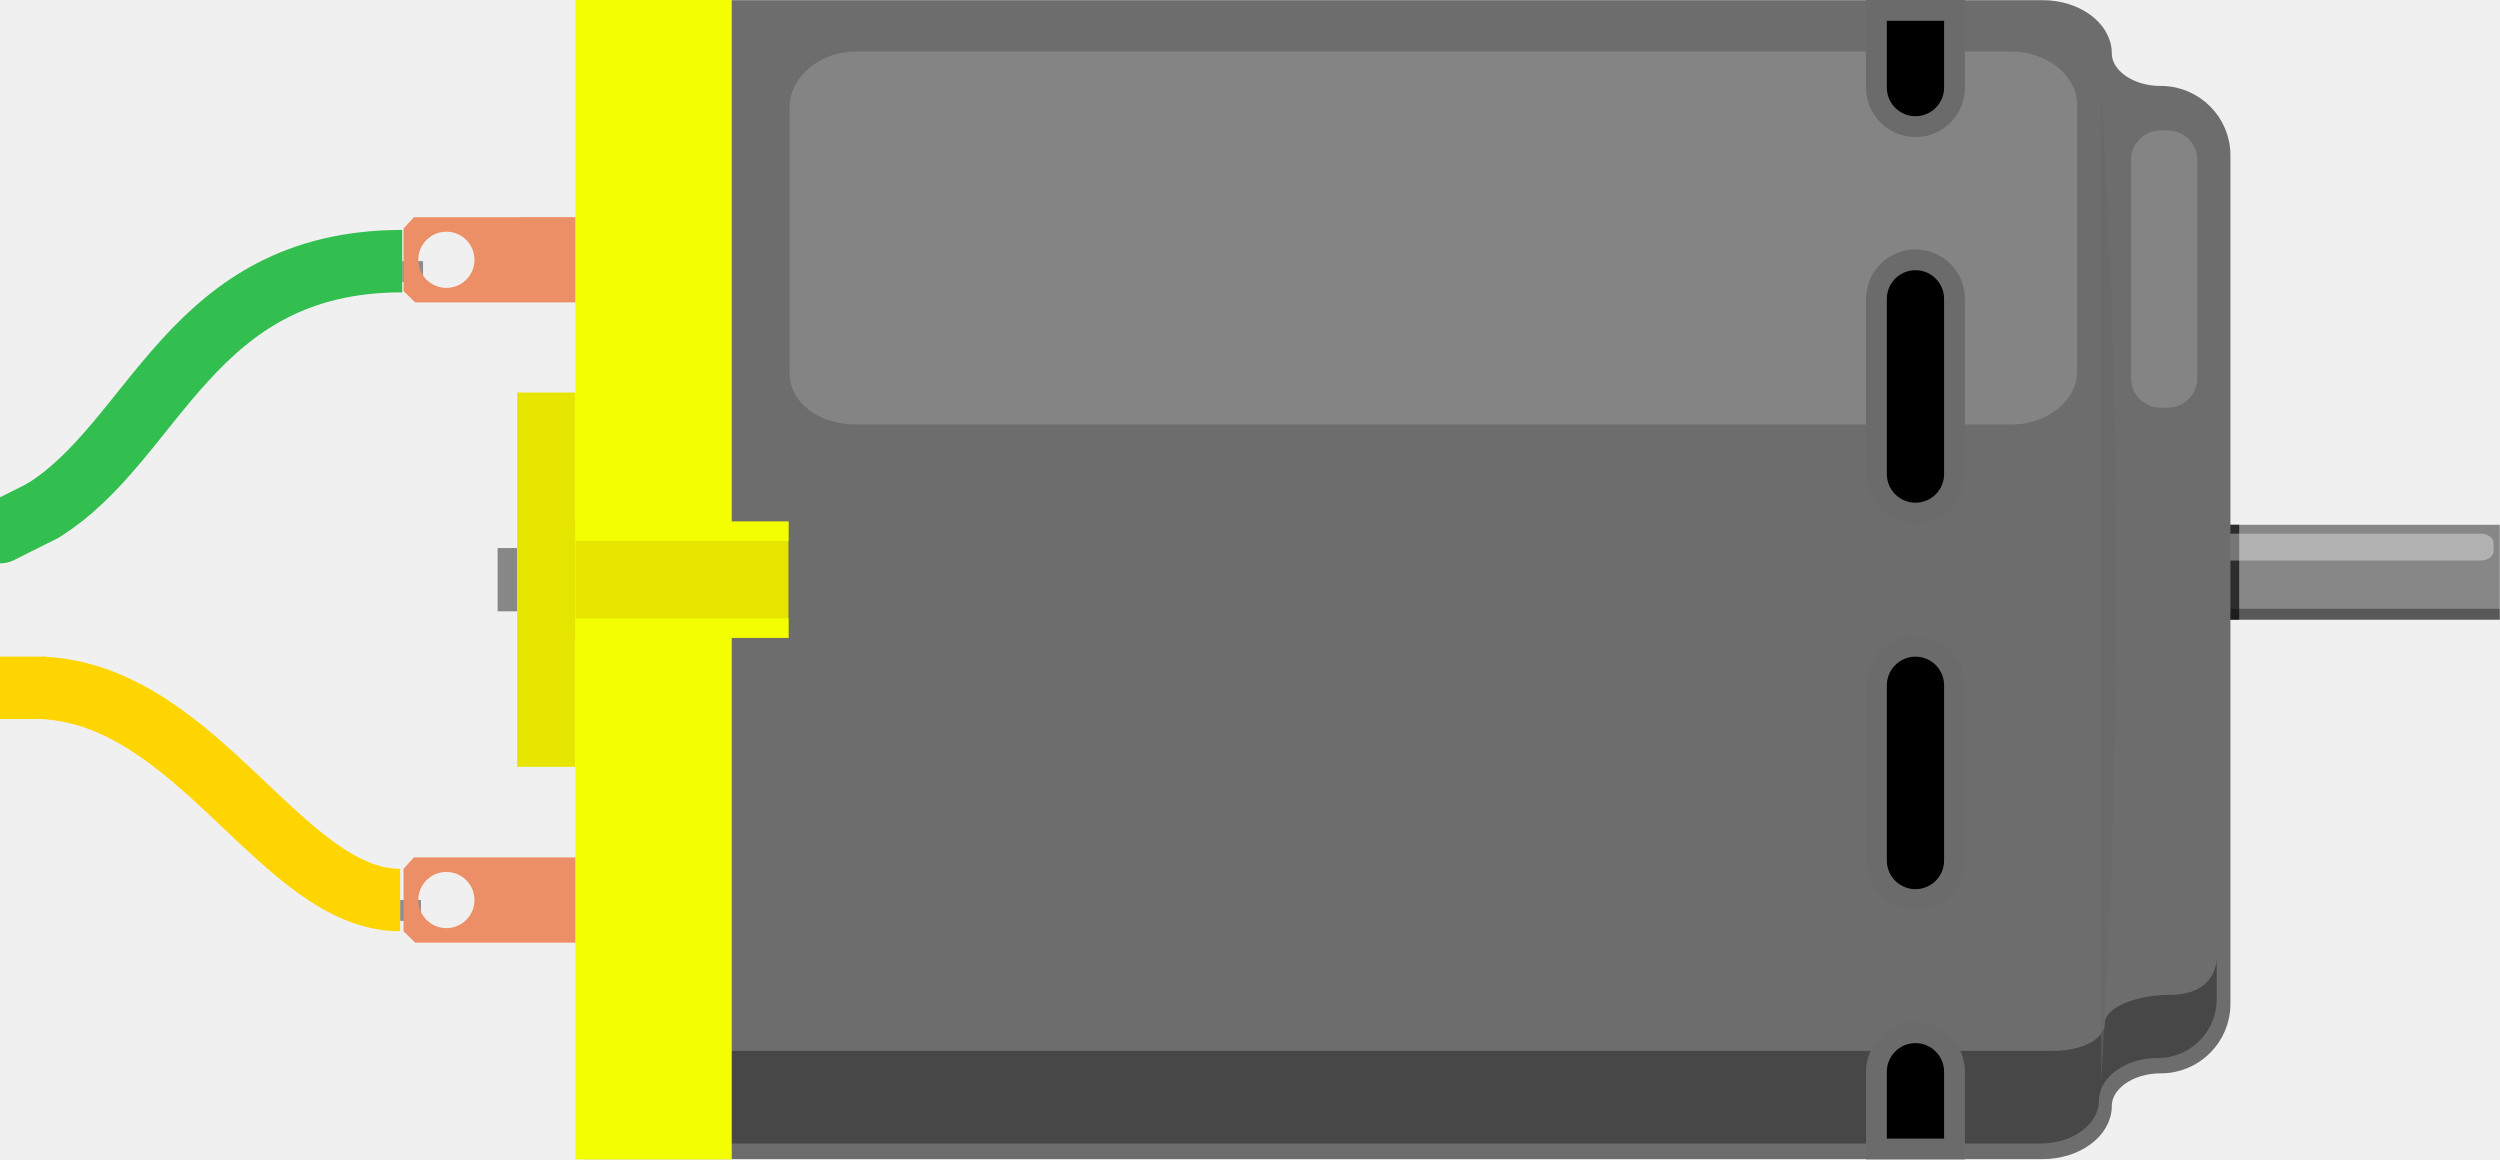
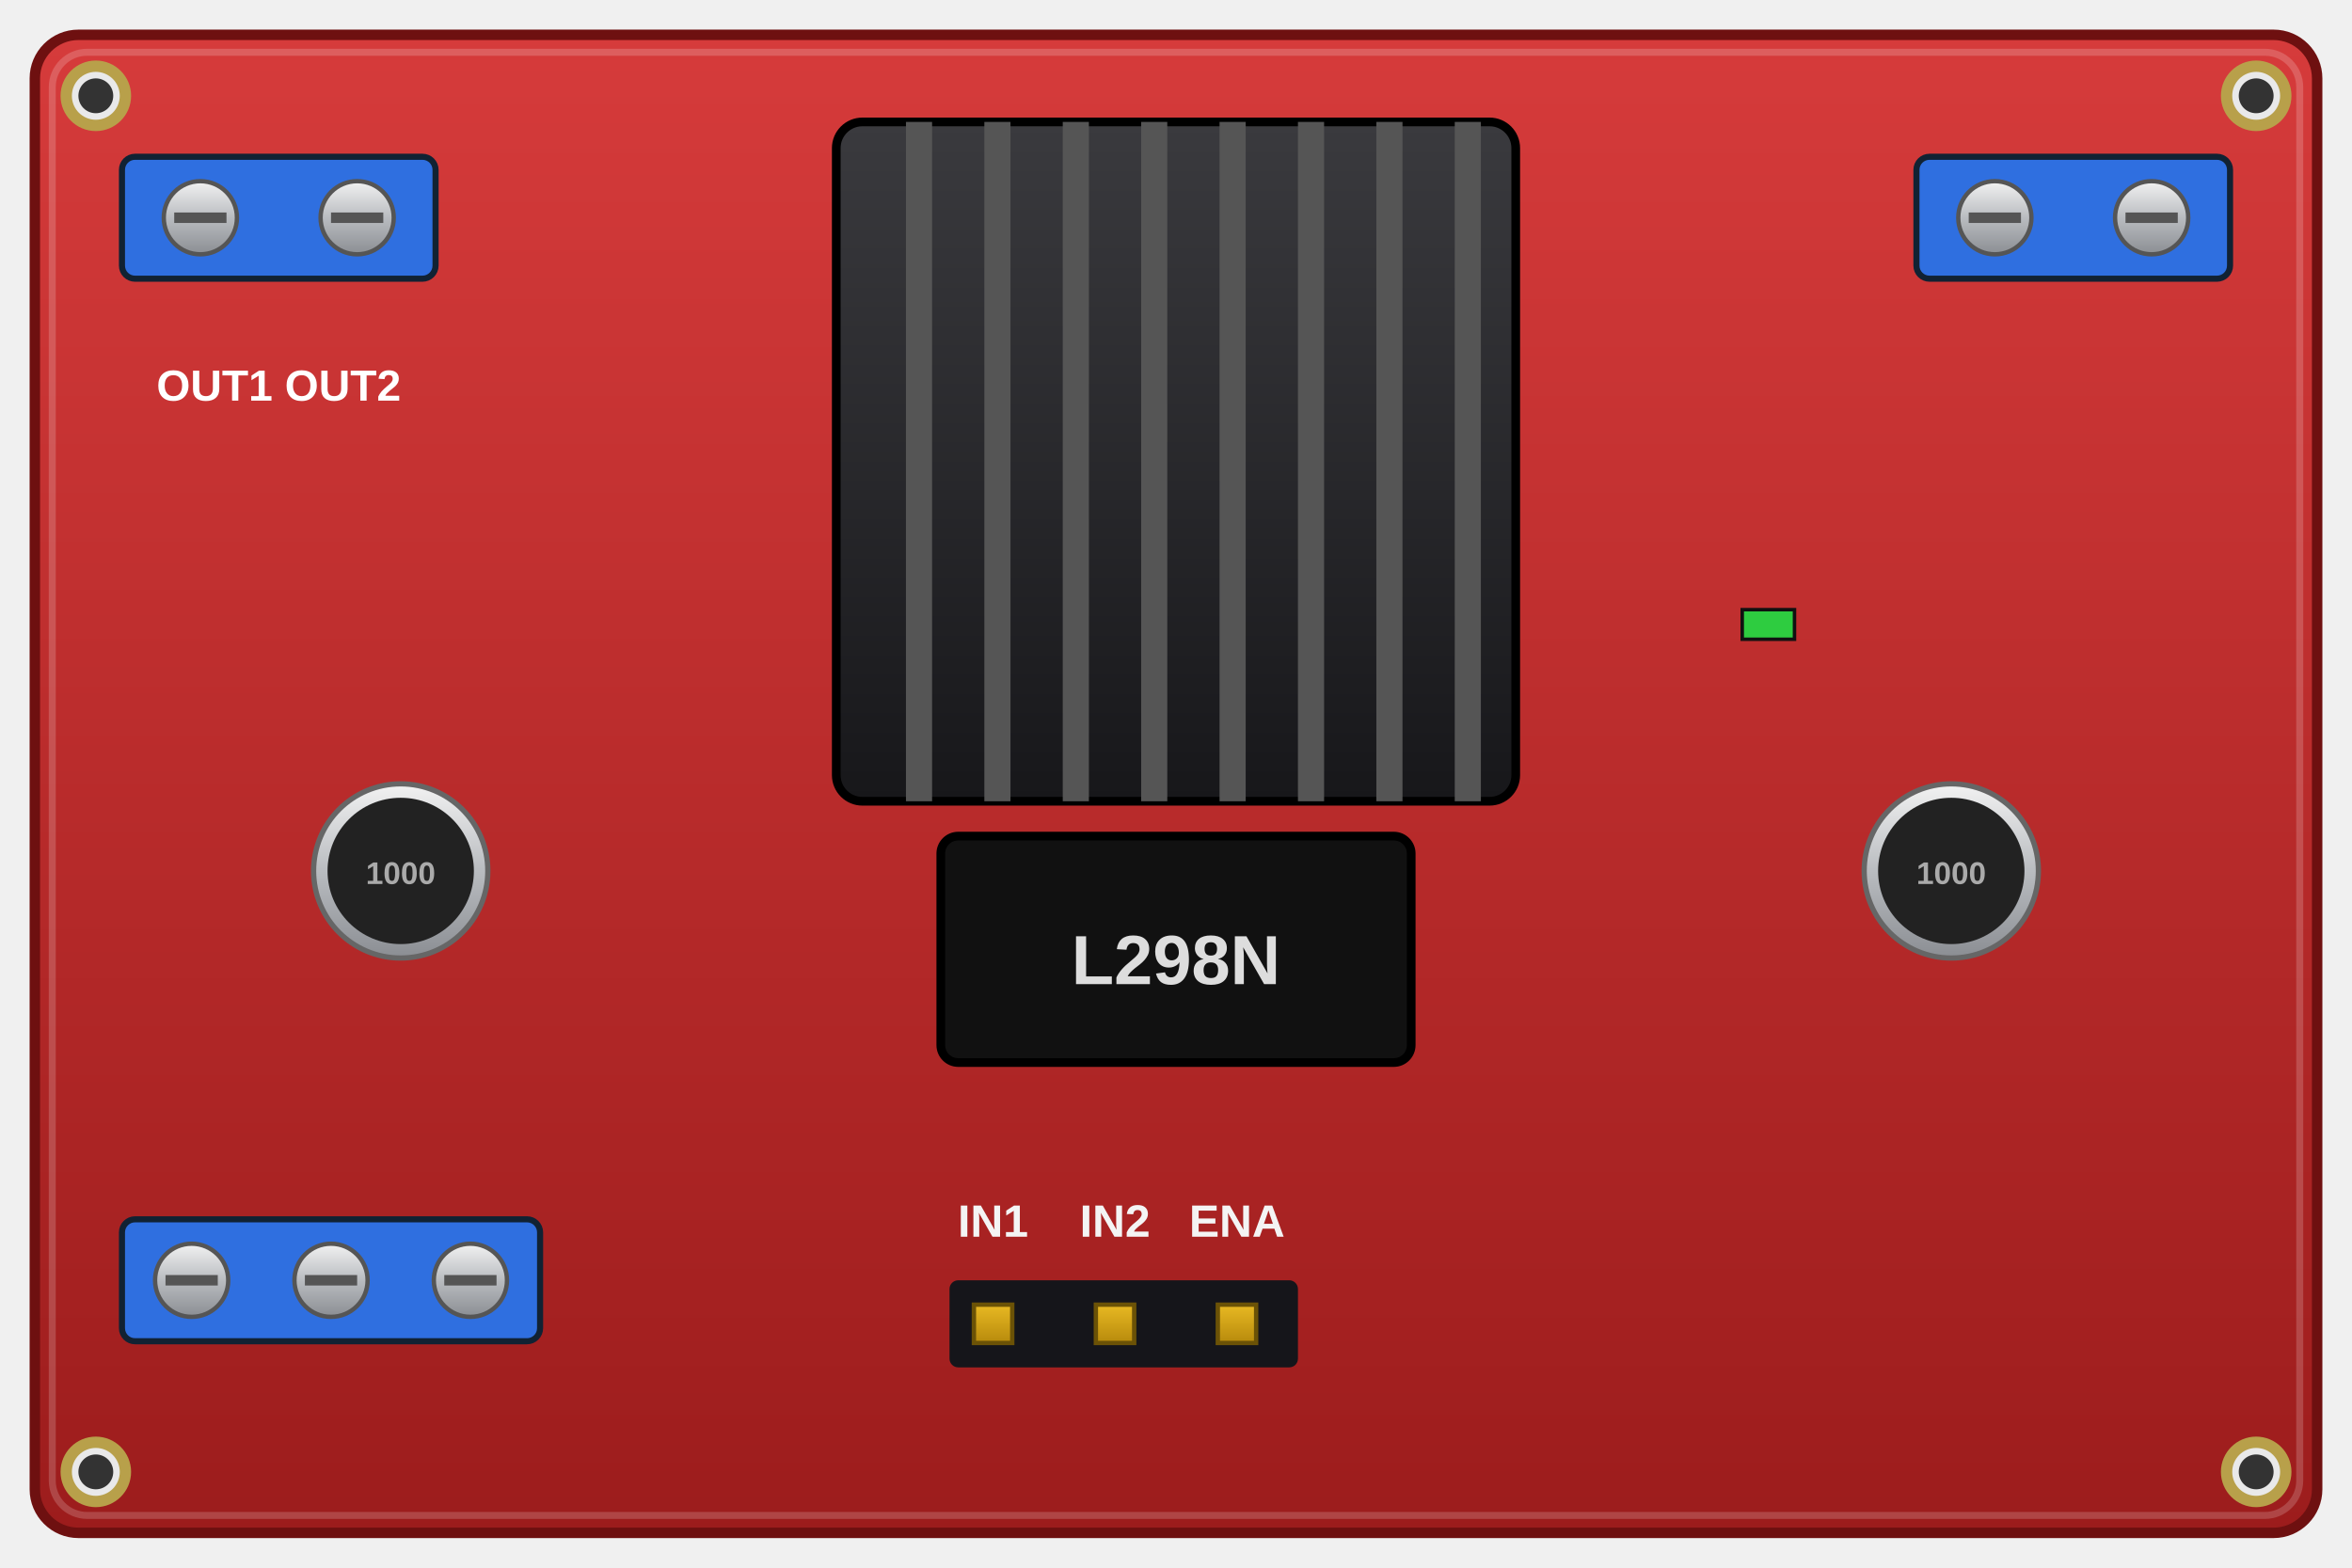
- <svg xmlns="http://www.w3.org/2000/svg" baseProfile="tiny" height="0.774in" version="1.2" viewBox="0 0 120.132 55.721" width="1.669in" x="0px" y="0px">
-   <g id="breadboard">
-     <rect fill="#8C8C8C" height="1" id="connector0pin" width="1" x="19.321" y="12.551" />
-     <rect fill="#8C8C8C" height="1" id="connector1pin" width="1" x="19.221" y="43.257" />
-     <g>
-       <rect fill="#878787" height="4.562" width="12.975" x="107.157" y="25.221" />
-       <rect fill="#2D2D2D" height="4.562" width="0.451" x="107.157" y="25.221" />
-       <rect height="0.522" opacity="0.35" width="12.975" x="107.157" y="29.258" />
-       <path d="M119.835,26.478c0,0.255-0.275,0.461-0.617,0.461H106.78c-0.34,0-0.617-0.188-0.617-0.443    v-0.369c0-0.256,0.277-0.479,0.617-0.479h12.438c0.342,0,0.617,0.207,0.617,0.461V26.478z" fill="#FFFFFF" opacity="0.35" />
-     </g>
-     <g>
-       <path d="M106.687,7.465c0-1.561-1.275-2.834-2.834-2.834h-0.031c-1.561,0-2.836-0.93-2.836-2.062    c0-1.132-1.273-2.061-2.834-2.061H28.507v54.701h69.645c1.561,0,2.834-0.93,2.834-2.062s1.275-2.061,2.836-2.061h0.031    c1.559,0,2.834-1.275,2.834-2.836V7.465L106.687,7.465z" fill="#6D6D6D" stroke="#6D6D6D" stroke-width="1" />
-     </g>
-     <path d="M104.28,47.815h-0.029c-1.551,0-3.102,0.606-3.102,1.346c0,0.738-0.982,1.346-2.531,1.346H34.22v4.453   h63.833c1.547,0,2.812-0.926,2.812-2.055c0-1.129,1.27-2.055,2.816-2.055h0.031c1.549,0,2.814-1.271,2.814-2.824v-2.061   C106.53,46.983,105.829,47.815,104.28,47.815z" opacity="0.35" />
-     <rect fill="#878787" height="3.041" width="0.94" x="23.905" y="26.34" />
-     <rect fill="#E5E500" height="5.584" width="10.242" x="27.642" y="25.069" />
-     <g>
-       <rect fill="#E5E500" height="17.988" width="2.795" x="24.847" y="18.866" />
-       <polygon fill="#F3FF00" points="35.158,25.069 35.158,0 27.642,0 27.642,26 37.884,26 37.884,29.719 27.642,29.719 27.642,55.721     35.158,55.721 35.158,30.653 37.884,30.653 37.884,25.069   " />
-     </g>
-     <path d="M101.724,28.065c0,13.27-0.758,24.021-0.758,24.021V4.047   C100.966,4.047,101.724,14.803,101.724,28.065z" fill="#686868" opacity="0.5" />
-     <path d="M99.819,17.839c0,1.417-1.425,2.564-3.181,2.564H41.119c-1.757,0-3.181-1.049-3.181-2.467   V5.144c0-1.418,1.424-2.668,3.181-2.668h55.519c1.756,0,3.181,1.15,3.181,2.568V17.839z" fill="#FFFFFF" opacity="0.16" />
-     <g opacity="0.16">
-       <path d="M105.595,18.178c0,0.78-0.639,1.417-1.417,1.417h-0.352c-0.777,0-1.417-0.638-1.417-1.417V7.685    c0-0.78,0.64-1.417,1.417-1.417h0.352c0.778,0,1.417,0.638,1.417,1.417V18.178z" fill="#FFFFFF" />
-     </g>
-     <g>
-       <path d="M92.049,24.66c-1.034,0-1.876-0.841-1.876-1.875v-8.422c0-1.035,0.842-1.877,1.876-1.877s1.876,0.842,1.876,1.877v8.422    C93.925,23.818,93.083,24.66,92.049,24.66L92.049,24.66z" />
-       <path d="M92.049,12.986c0.759,0,1.376,0.618,1.376,1.377v8.422c0,0.76-0.617,1.375-1.376,1.375    s-1.376-0.615-1.376-1.375v-8.422C90.673,13.603,91.29,12.986,92.049,12.986 M92.049,11.986c-1.312,0-2.376,1.064-2.376,2.377    v8.422c0,1.312,1.062,2.375,2.376,2.375c1.312,0,2.376-1.062,2.376-2.375v-8.422C94.425,13.05,93.361,11.986,92.049,11.986    L92.049,11.986z" fill="#6B6B6B" />
-     </g>
-     <g>
-       <path d="M92.049,43.234c-1.034,0-1.876-0.842-1.876-1.876v-8.421c0-1.035,0.842-1.877,1.876-1.877s1.876,0.842,1.876,1.877v8.421    C93.925,42.392,93.083,43.234,92.049,43.234L92.049,43.234z" />
-       <path d="M92.049,31.56c0.759,0,1.376,0.618,1.376,1.377v8.421c0,0.759-0.617,1.376-1.376,1.376    s-1.376-0.617-1.376-1.376v-8.421C90.673,32.178,91.29,31.56,92.049,31.56 M92.049,30.56c-1.312,0-2.376,1.064-2.376,2.377v8.421    c0,1.312,1.062,2.376,2.376,2.376c1.312,0,2.376-1.062,2.376-2.376v-8.421C94.425,31.625,93.361,30.56,92.049,30.56L92.049,30.56z    " fill="#6B6B6B" />
-     </g>
-     <g>
-       <path d="M92.049,6.086c-1.034,0-1.876-0.843-1.876-1.875V0.5h3.752v3.711C93.925,5.245,93.083,6.086,92.049,6.086L92.049,6.086z" />
-       <path d="M93.425,1v3.211c0,0.758-0.617,1.375-1.376,1.375s-1.376-0.617-1.376-1.375V1H93.425 M94.425,0h-4.752    v4.211c0,1.312,1.062,2.375,2.376,2.375c1.312,0,2.376-1.063,2.376-2.375V0L94.425,0z" fill="#6B6B6B" />
-     </g>
-     <g>
-       <path d="M90.173,55.221V51.51c0-1.035,0.842-1.877,1.876-1.877s1.876,0.842,1.876,1.877v3.711H90.173z" />
-       <path d="M92.049,50.133c0.759,0,1.376,0.618,1.376,1.377v3.211h-2.752V51.51    C90.673,50.751,91.29,50.133,92.049,50.133 M92.049,49.133c-1.312,0-2.376,1.062-2.376,2.377v4.211h4.752V51.51    C94.425,50.198,93.361,49.133,92.049,49.133L92.049,49.133z" fill="#6B6B6B" />
-     </g>
-     <g id="wires">
-       <path d="M19.884,10.438l-0.5,0.548v3l0.559,0.548h7.699v-4.097L19.884,10.438L19.884,10.438z M21.443,13.836    c-0.746,0-1.35-0.604-1.35-1.35c0-0.746,0.604-1.35,1.35-1.35s1.35,0.604,1.35,1.35C22.793,13.232,22.189,13.836,21.443,13.836z" fill="#ED8F66" />
-       <path d="M19.884,41.208l-0.5,0.549v3l0.559,0.548h7.699v-4.097H19.884z M21.443,44.607    c-0.746,0-1.35-0.604-1.35-1.35s0.604-1.35,1.35-1.35s1.35,0.604,1.35,1.35S22.189,44.607,21.443,44.607z" fill="#ED8F66" />
-       <line fill="none" id="connector0leg" stroke="#32BF4F" stroke-linecap="round" stroke-width="3" x1="0" x2="2" y1="25.573" y2="24.573" />
-       <line fill="none" id="connector1leg" stroke="#FFD500" stroke-linecap="round" stroke-width="3" x1="0" x2="2" y1="33.057" y2="33.057" />
-       <path d="M2,24.573 C7.5,21.227, 9.094,12.551, 19.321,12.551" fill="none" stroke="#32BF4F" stroke-width="3" />
-       <path d="M2,33.057 C9.512,33.397, 13.557,43.257, 19.221,43.257" fill="none" stroke="#FFD500" stroke-width="3" />
-     </g>
-   </g>
+ <svg xmlns="http://www.w3.org/2000/svg" viewBox="0 0 270 180" width="270" height="180">
+   <defs>
+     <linearGradient id="gB" x1="0" y1="0" x2="0" y2="1">
+       <stop offset="0" stop-color="#2b6fd0" />
+       <stop offset="1" stop-color="#14489c" />
+     </linearGradient>
+     <linearGradient id="gG" x1="0" y1="0" x2="0" y2="1">
+       <stop offset="0" stop-color="#2f9a4f" />
+       <stop offset="1" stop-color="#176b33" />
+     </linearGradient>
+     <linearGradient id="gR" x1="0" y1="0" x2="0" y2="1">
+       <stop offset="0" stop-color="#d63b3b" />
+       <stop offset="1" stop-color="#9c1c1c" />
+     </linearGradient>
+     <linearGradient id="gP" x1="0" y1="0" x2="0" y2="1">
+       <stop offset="0" stop-color="#6a3aa8" />
+       <stop offset="1" stop-color="#43207c" />
+     </linearGradient>
+     <linearGradient id="gK" x1="0" y1="0" x2="0" y2="1">
+       <stop offset="0" stop-color="#3a3a3e" />
+       <stop offset="1" stop-color="#17171a" />
+     </linearGradient>
+     <linearGradient id="gY" x1="0" y1="0" x2="0" y2="1">
+       <stop offset="0" stop-color="#e8b923" />
+       <stop offset="1" stop-color="#b78a0c" />
+     </linearGradient>
+     <linearGradient id="gM" x1="0" y1="0" x2="0" y2="1">
+       <stop offset="0" stop-color="#f2f2f2" />
+       <stop offset="0.5" stop-color="#b9bcc0" />
+       <stop offset="1" stop-color="#8b8e93" />
+     </linearGradient>
+     <linearGradient id="gV" x1="0" y1="0" x2="1" y2="0">
+       <stop offset="0" stop-color="#8d9094" />
+       <stop offset="0.35" stop-color="#f4f4f4" />
+       <stop offset="1" stop-color="#7c7f84" />
+     </linearGradient>
+     <radialGradient id="gGl" cx="0.35" cy="0.3" r="0.8">
+       <stop offset="0" stop-color="#ffffff" stop-opacity=".9" />
+       <stop offset="1" stop-color="#cfe6f5" stop-opacity=".35" />
+     </radialGradient>
+   </defs>
+   <rect x="4" y="4" width="262" height="172" rx="5" fill="url(#gR)" stroke="#6e1010" stroke-width="1.2" />
+   <rect x="6" y="6" width="258" height="168" rx="4" fill="none" stroke="#fff" stroke-opacity=".18" stroke-width=".8" />
+   <circle cx="11" cy="11" r="3.4" fill="#e9e9e9" stroke="#b8a04a" stroke-width="1.3" />
+   <circle cx="11" cy="11" r="2" fill="#333" />
+   <circle cx="259" cy="11" r="3.4" fill="#e9e9e9" stroke="#b8a04a" stroke-width="1.3" />
+   <circle cx="259" cy="11" r="2" fill="#333" />
+   <circle cx="11" cy="169" r="3.4" fill="#e9e9e9" stroke="#b8a04a" stroke-width="1.3" />
+   <circle cx="11" cy="169" r="2" fill="#333" />
+   <circle cx="259" cy="169" r="3.4" fill="#e9e9e9" stroke="#b8a04a" stroke-width="1.3" />
+   <circle cx="259" cy="169" r="2" fill="#333" />
+   <rect x="96" y="14" width="78" height="78" rx="3" fill="url(#gK)" stroke="#000" />
+   <rect x="104" y="14" width="3" height="78" fill="#555" />
+   <rect x="113" y="14" width="3" height="78" fill="#555" />
+   <rect x="122" y="14" width="3" height="78" fill="#555" />
+   <rect x="131" y="14" width="3" height="78" fill="#555" />
+   <rect x="140" y="14" width="3" height="78" fill="#555" />
+   <rect x="149" y="14" width="3" height="78" fill="#555" />
+   <rect x="158" y="14" width="3" height="78" fill="#555" />
+   <rect x="167" y="14" width="3" height="78" fill="#555" />
+   <rect x="108" y="96" width="54" height="26" rx="2" fill="#111" stroke="#000" />
+   <text x="135" y="113" font-family="Arial,Helvetica,sans-serif" font-size="8" font-weight="bold" fill="#ddd" text-anchor="middle">L298N</text>
+   <rect x="14" y="18" width="36" height="14" rx="1.5" fill="#2f6fe0" stroke="#123" stroke-width=".7" />
+   <circle cx="23.0" cy="25" r="4.2" fill="url(#gM)" stroke="#555" stroke-width=".5" />
+   <rect x="20.0" y="24.4" width="6" height="1.2" fill="#555" />
+   <circle cx="41.0" cy="25" r="4.2" fill="url(#gM)" stroke="#555" stroke-width=".5" />
+   <rect x="38.0" y="24.4" width="6" height="1.2" fill="#555" />
+   <rect x="220" y="18" width="36" height="14" rx="1.5" fill="#2f6fe0" stroke="#123" stroke-width=".7" />
+   <circle cx="229.0" cy="25" r="4.2" fill="url(#gM)" stroke="#555" stroke-width=".5" />
+   <rect x="226.0" y="24.4" width="6" height="1.2" fill="#555" />
+   <circle cx="247.0" cy="25" r="4.2" fill="url(#gM)" stroke="#555" stroke-width=".5" />
+   <rect x="244.0" y="24.4" width="6" height="1.2" fill="#555" />
+   <text x="32" y="46" font-family="Arial,Helvetica,sans-serif" font-size="5" font-weight="bold" fill="#fff" text-anchor="middle">OUT1 OUT2</text>
+   <rect x="14" y="140" width="48" height="14" rx="1.5" fill="#2f6fe0" stroke="#123" stroke-width=".7" />
+   <circle cx="22.0" cy="147" r="4.2" fill="url(#gM)" stroke="#555" stroke-width=".5" />
+   <rect x="19.0" y="146.4" width="6" height="1.2" fill="#555" />
+   <circle cx="38.0" cy="147" r="4.2" fill="url(#gM)" stroke="#555" stroke-width=".5" />
+   <rect x="35.0" y="146.4" width="6" height="1.2" fill="#555" />
+   <circle cx="54.0" cy="147" r="4.2" fill="url(#gM)" stroke="#555" stroke-width=".5" />
+   <rect x="51.0" y="146.4" width="6" height="1.2" fill="#555" />
+   <rect x="109" y="147" width="40" height="10" fill="#15151a" rx="1" />
+   <rect x="111.8" y="149.8" width="4.4" height="4.4" fill="url(#gY)" stroke="#6b5206" stroke-width=".5" />
+   <text x="114" y="142" font-family="Arial,Helvetica,sans-serif" font-size="5.2" font-weight="bold" fill="#f4f4f4" text-anchor="middle">IN1</text>
+   <rect x="125.8" y="149.8" width="4.4" height="4.4" fill="url(#gY)" stroke="#6b5206" stroke-width=".5" />
+   <text x="128" y="142" font-family="Arial,Helvetica,sans-serif" font-size="5.2" font-weight="bold" fill="#f4f4f4" text-anchor="middle">IN2</text>
+   <rect x="139.8" y="149.8" width="4.4" height="4.4" fill="url(#gY)" stroke="#6b5206" stroke-width=".5" />
+   <text x="142" y="142" font-family="Arial,Helvetica,sans-serif" font-size="5.2" font-weight="bold" fill="#f4f4f4" text-anchor="middle">ENA</text>
+   <rect x="200" y="70" width="6" height="3.4" fill="#2ecc40" stroke="#111" stroke-width=".4" />
+   <circle cx="46" cy="100" r="10" fill="url(#gM)" stroke="#666" stroke-width=".6" />
+   <circle cx="46" cy="100" r="8.4" fill="#222" />
+   <text x="46" y="101.5" font-family="Arial,Helvetica,sans-serif" font-size="3.6" font-weight="bold" fill="#aaa" text-anchor="middle">1000</text>
+   <circle cx="224" cy="100" r="10" fill="url(#gM)" stroke="#666" stroke-width=".6" />
+   <circle cx="224" cy="100" r="8.4" fill="#222" />
+   <text x="224" y="101.5" font-family="Arial,Helvetica,sans-serif" font-size="3.6" font-weight="bold" fill="#aaa" text-anchor="middle">1000</text>
</svg>
